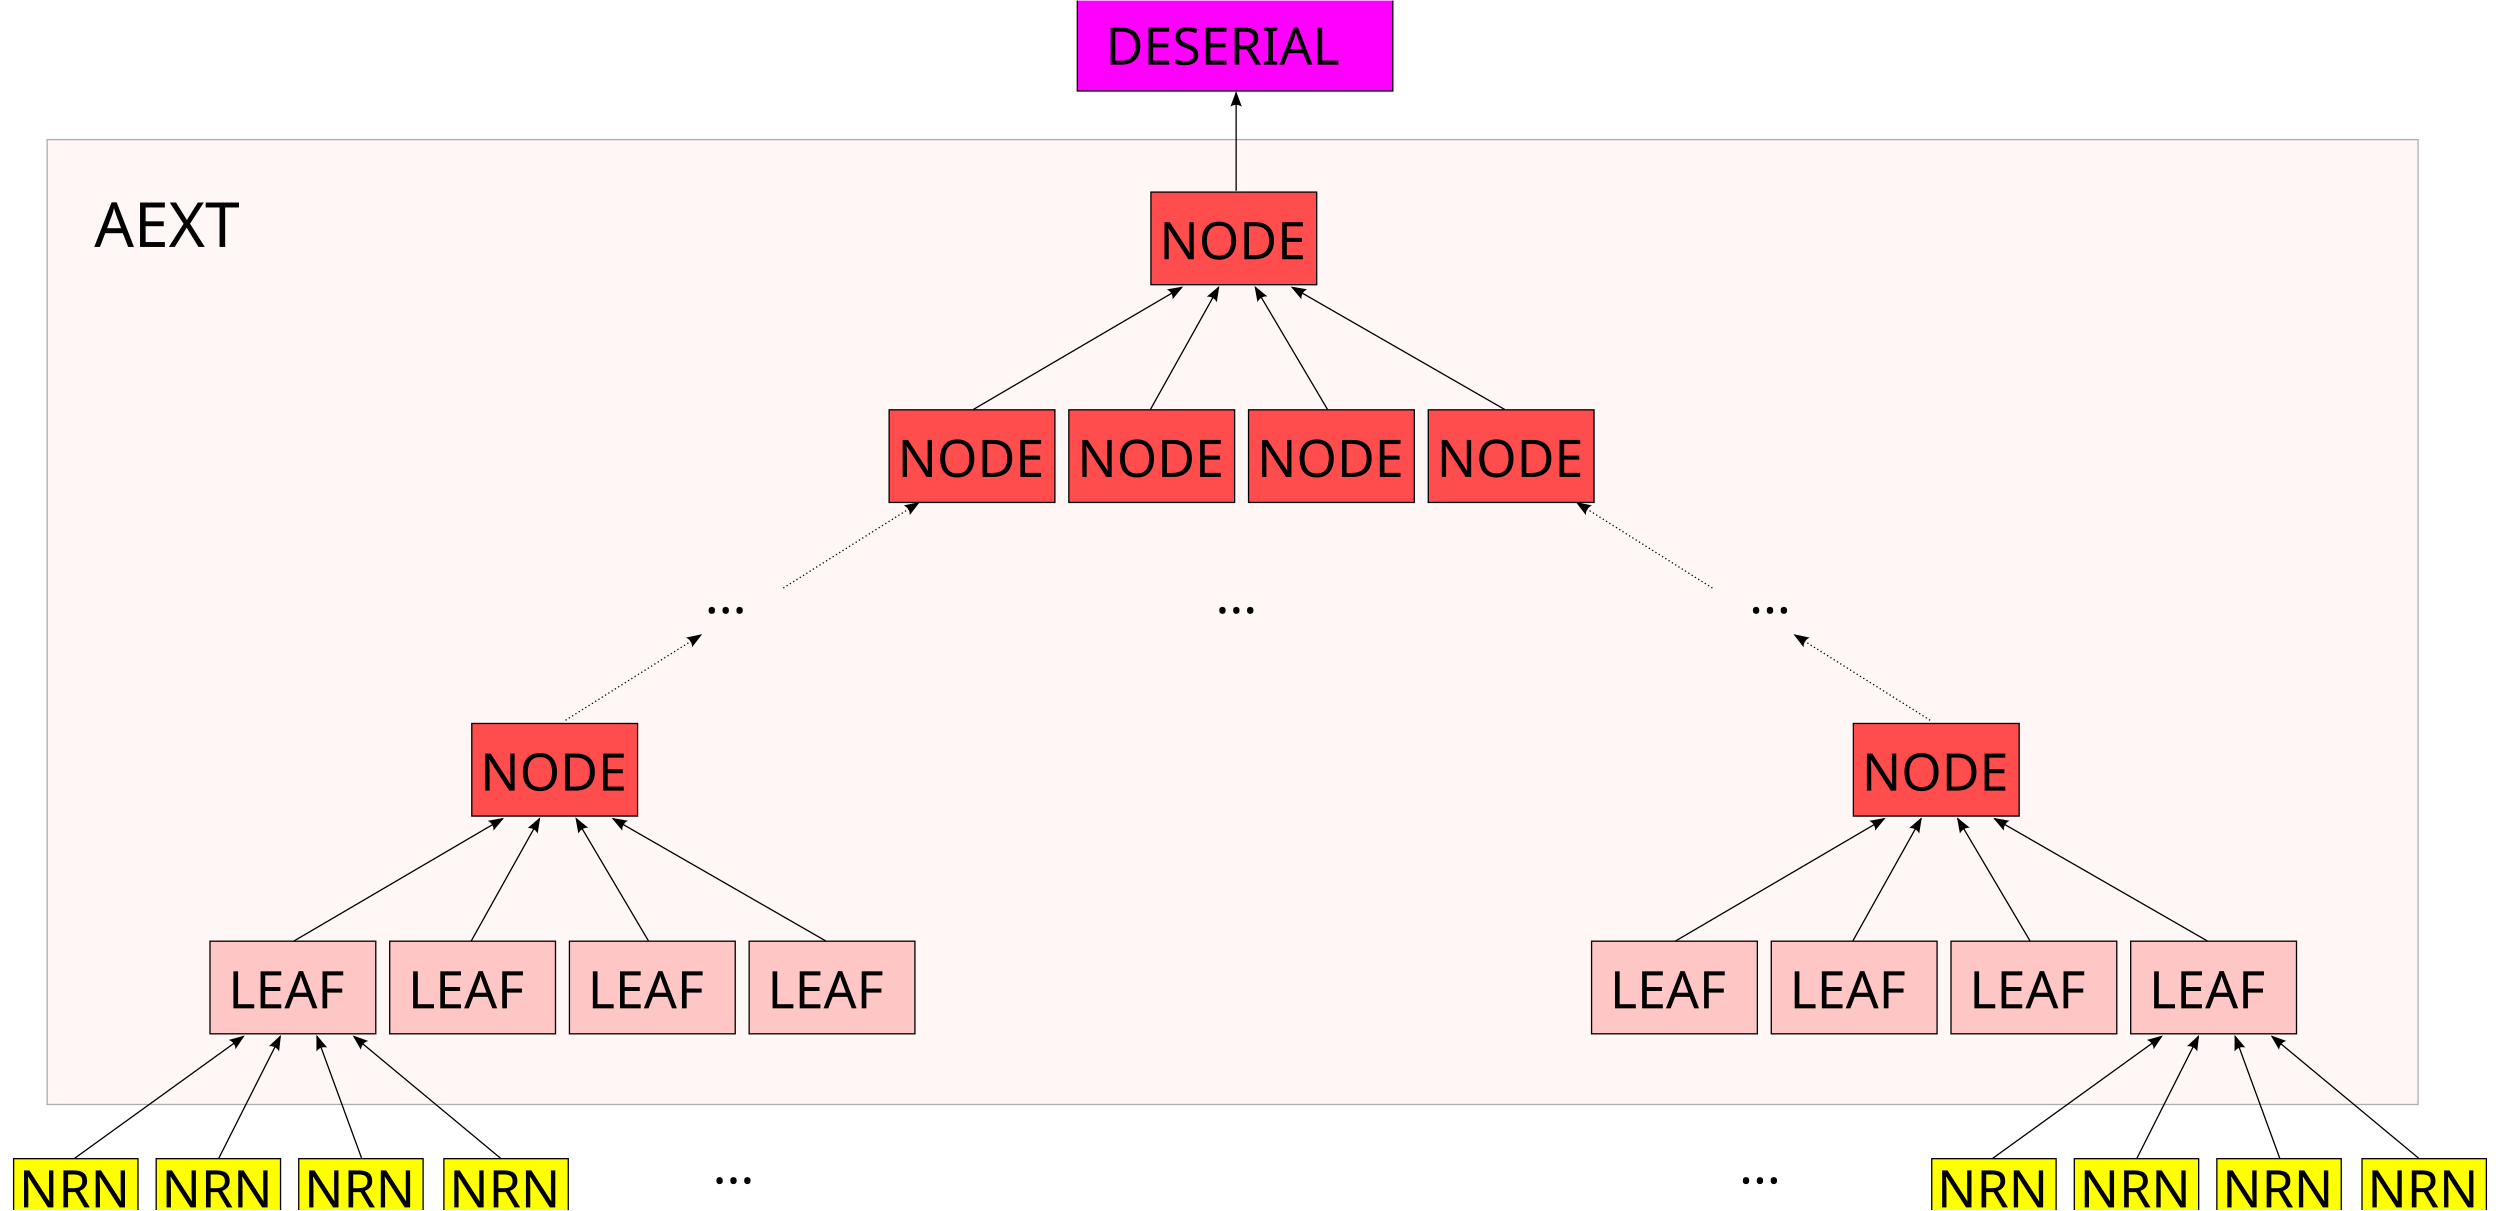
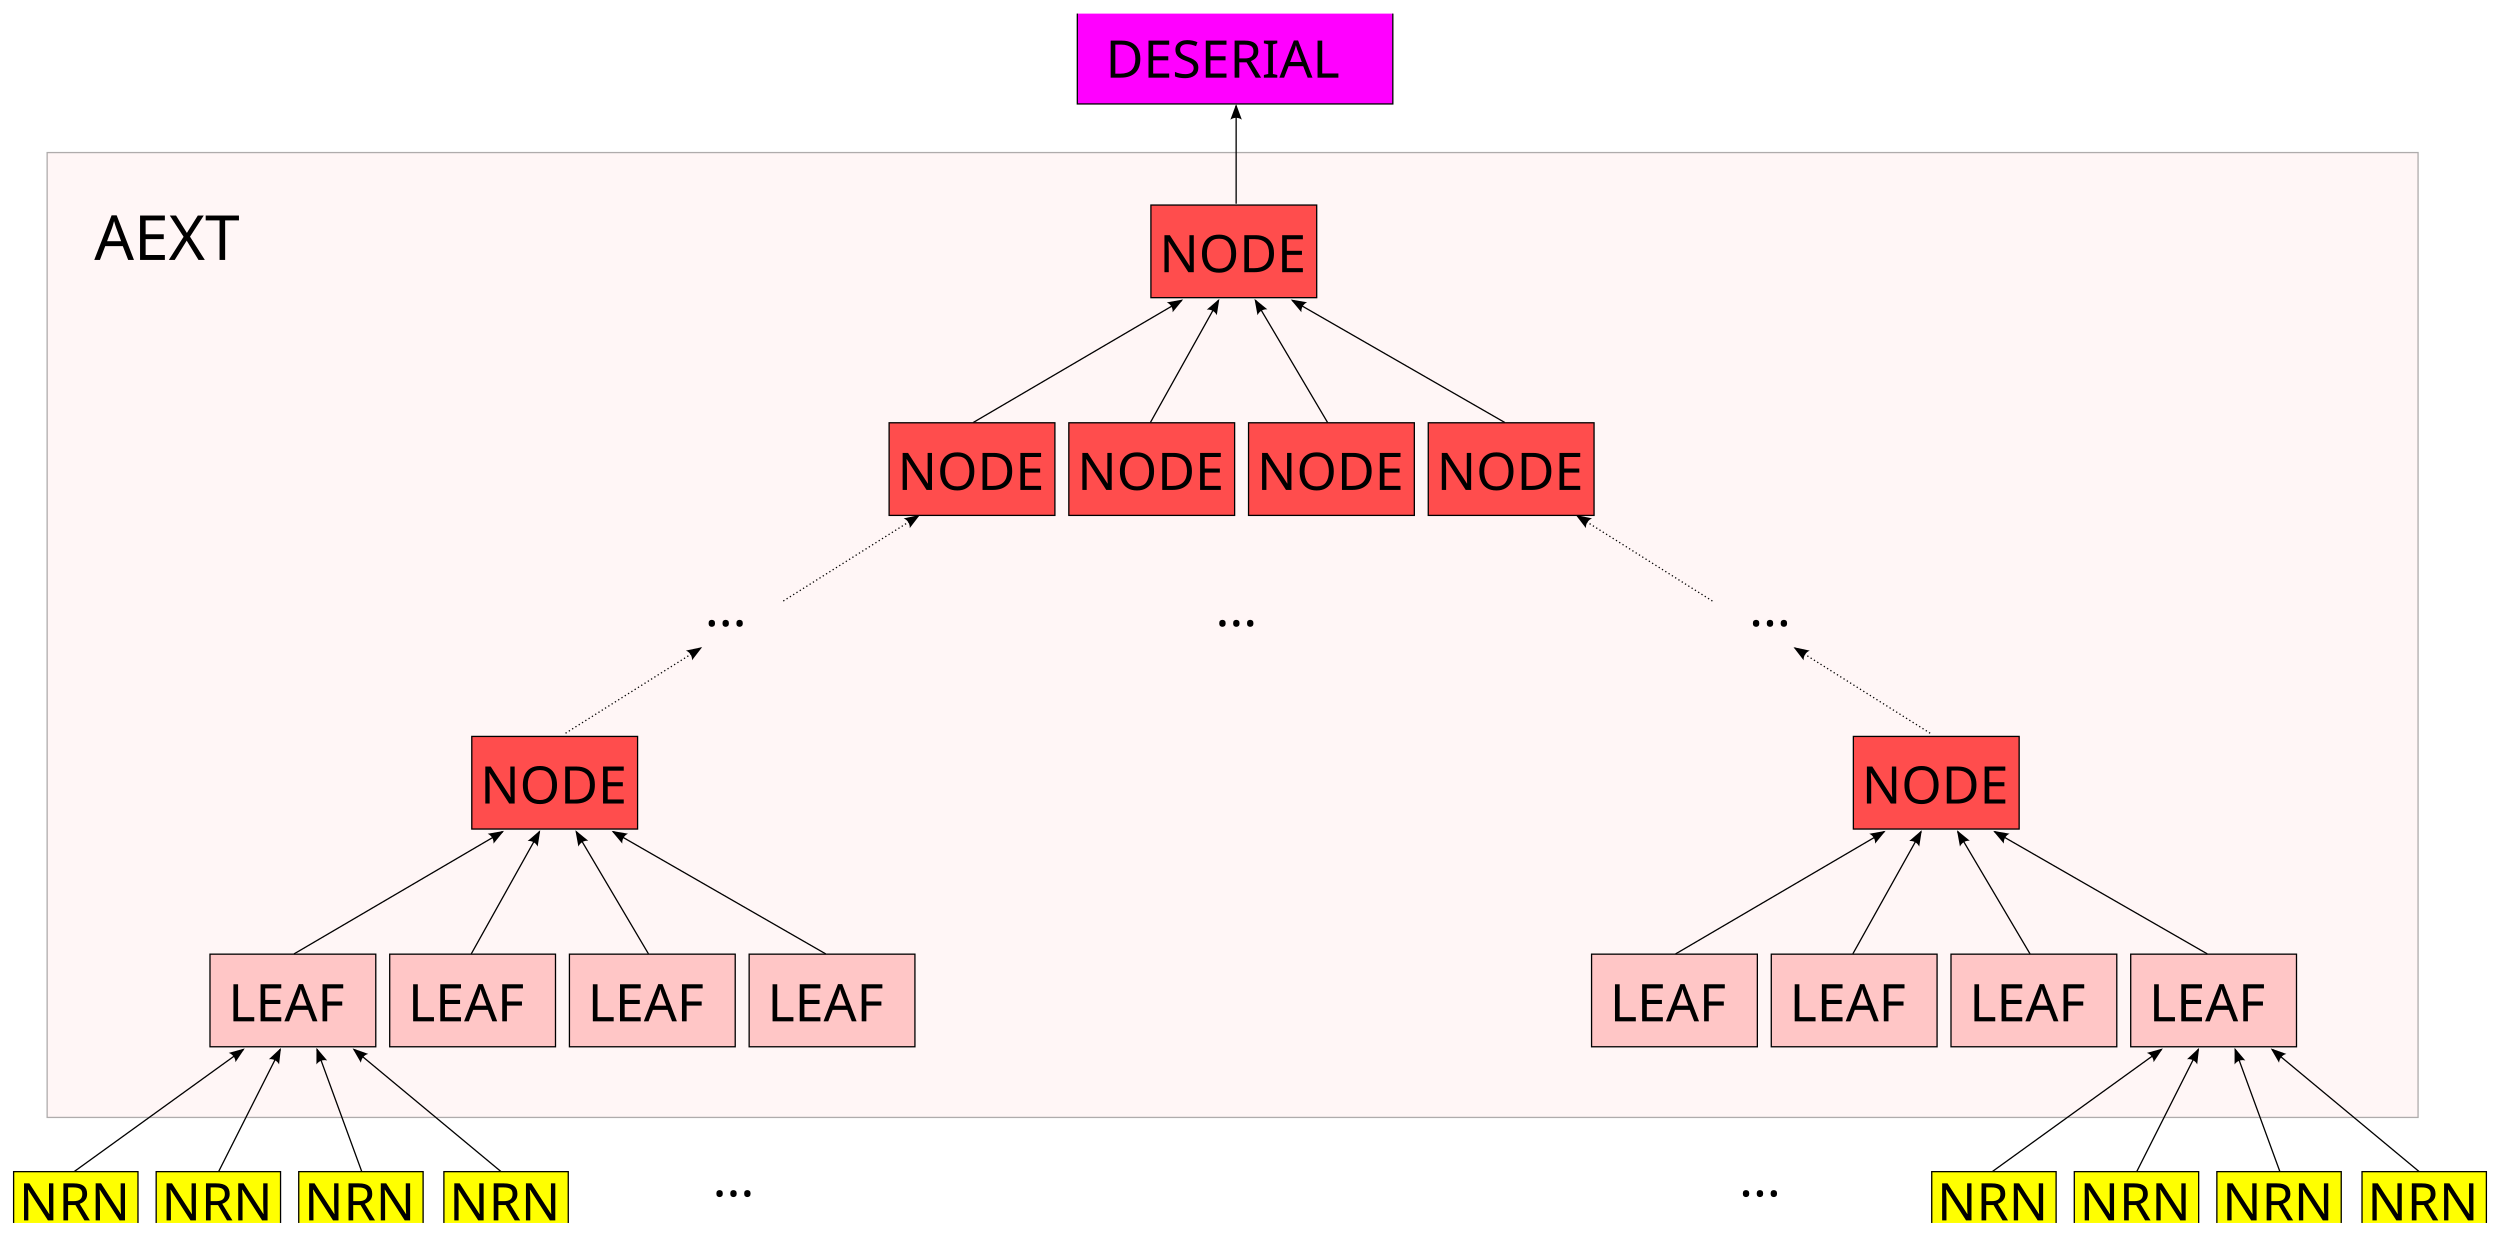
- <svg xmlns="http://www.w3.org/2000/svg" width="1928.965" height="934.122" id="svg2" version="1.1">
+ <svg xmlns="http://www.w3.org/2000/svg" width="1928.965" height="954.122" id="svg2" version="1.1">
  <defs id="defs4">
    <marker orient="auto" refY="0" refX="0" id="Arrow2Lend" style="overflow:visible">
      <path id="path4083" style="fill-rule:evenodd;stroke-width:0.625;stroke-linejoin:round" d="M 8.719,4.034 -2.207,0.016 8.719,-4.002 c -1.745,2.372 -1.735,5.617 -6e-7,8.035 z" transform="matrix(-1.1,0,0,-1.1,-1.1,0)" />
    </marker>
  </defs>
-   <g id="layer1" transform="translate(620.4371,99.59834)">
+   <g id="layer1" transform="translate(620.4371,109.5983)">
    <rect style="fill:#ff0000;fill-opacity:0.039;stroke:#000000;stroke-width:1;stroke-linecap:butt;stroke-miterlimit:4;stroke-opacity:0.315;stroke-dasharray:none;stroke-dashoffset:0" id="rect5739" width="1829.386" height="744.482" x="36.365" y="117.715" transform="translate(-620.4371,-109.5983)" />
    <rect style="fill:#ff0000;fill-opacity:0.686;stroke:#000000;stroke-width:1;stroke-linecap:butt;stroke-miterlimit:4;stroke-opacity:1;stroke-dasharray:none;stroke-dashoffset:0" id="rect2987" width="127.92" height="71.462" x="267.591" y="48.616" />
    <path style="fill:none;stroke:#000000;stroke-width:1px;stroke-linecap:butt;stroke-linejoin:miter;stroke-opacity:1;marker-end:url(#Arrow2Lend)" d="M 694.476,224.571 855.397,130.286" id="path4050" transform="translate(-564.0714,-8.137817)" />
    <path style="fill:none;stroke:#000000;stroke-width:1px;stroke-linecap:butt;stroke-linejoin:miter;stroke-opacity:1;marker-end:url(#Arrow2Lend)" d="m 831.237,224.571 52.606,-94.286" id="path4052" transform="translate(-564.0714,-8.137817)" />
    <path style="fill:none;stroke:#000000;stroke-width:1px;stroke-linecap:butt;stroke-linejoin:miter;stroke-opacity:1;marker-end:url(#Arrow2Lend)" d="M 967.998,224.571 912.289,130.286" id="path4054" transform="translate(-564.0714,-8.137817)" />
    <path style="fill:none;stroke:#000000;stroke-width:1px;stroke-linecap:butt;stroke-linejoin:miter;stroke-opacity:1;marker-end:url(#Arrow2Lend)" d="M 1104.758,224.571 940.735,130.286" id="path4056" transform="translate(-564.0714,-8.137817)" />
    <path style="fill:none;stroke:#000000;stroke-width:1;stroke-linecap:butt;stroke-linejoin:miter;stroke-miterlimit:4;stroke-opacity:1;stroke-dasharray:1, 2;stroke-dashoffset:0;marker-end:url(#Arrow2Lend)" d="M -184.071,456.148 -79.786,390.434" id="path4522" />
    <path id="path4721" d="M -16.071,354.148 88.214,288.434" style="fill:none;stroke:#000000;stroke-width:1;stroke-linecap:butt;stroke-linejoin:miter;stroke-miterlimit:4;stroke-opacity:1;stroke-dasharray:1, 2;stroke-dashoffset:0;marker-end:url(#Arrow2Lend)" />
    <text xml:space="preserve" style="font-size:40px;font-style:normal;font-weight:normal;line-height:125%;letter-spacing:0px;word-spacing:0px;fill:#000000;fill-opacity:1;stroke:none;font-family:Sans" x="-76.574" y="373.497" id="text4725">
      <tspan id="tspan4727" x="-76.574" y="373.497">...</tspan>
    </text>
    <rect y="216.616" x="204.258" height="71.462" width="127.92" id="rect4835" style="fill:#ff0000;fill-opacity:0.686;stroke:#000000;stroke-width:1;stroke-linecap:butt;stroke-miterlimit:4;stroke-opacity:1;stroke-dasharray:none;stroke-dashoffset:0" />
    <rect style="fill:#ff0000;fill-opacity:0.686;stroke:#000000;stroke-width:1;stroke-linecap:butt;stroke-miterlimit:4;stroke-opacity:1;stroke-dasharray:none;stroke-dashoffset:0" id="rect4843" width="127.92" height="71.462" x="342.924" y="216.616" />
    <rect y="216.616" x="481.591" height="71.462" width="127.92" id="rect4851" style="fill:#ff0000;fill-opacity:0.686;stroke:#000000;stroke-width:1;stroke-linecap:butt;stroke-miterlimit:4;stroke-opacity:1;stroke-dasharray:none;stroke-dashoffset:0" />
    <rect style="fill:#ff0000;fill-opacity:0.686;stroke:#000000;stroke-width:1;stroke-linecap:butt;stroke-miterlimit:4;stroke-opacity:1;stroke-dasharray:none;stroke-dashoffset:0" id="rect4859" width="127.92" height="71.462" x="65.591" y="216.616" />
    <rect y="458.616" x="-256.409" height="71.462" width="127.92" id="rect4867" style="fill:#ff0000;fill-opacity:0.686;stroke:#000000;stroke-width:1;stroke-linecap:butt;stroke-miterlimit:4;stroke-opacity:1;stroke-dasharray:none;stroke-dashoffset:0" />
    <path id="path4873" d="m -393.595,626.434 160.921,-94.286" style="fill:none;stroke:#000000;stroke-width:1px;stroke-linecap:butt;stroke-linejoin:miter;stroke-opacity:1;marker-end:url(#Arrow2Lend)" />
    <path id="path4875" d="m -256.834,626.434 52.606,-94.286" style="fill:none;stroke:#000000;stroke-width:1px;stroke-linecap:butt;stroke-linejoin:miter;stroke-opacity:1;marker-end:url(#Arrow2Lend)" />
    <path id="path4877" d="m -120.074,626.434 -55.708,-94.286" style="fill:none;stroke:#000000;stroke-width:1px;stroke-linecap:butt;stroke-linejoin:miter;stroke-opacity:1;marker-end:url(#Arrow2Lend)" />
    <path id="path4879" d="M 16.687,626.434 -147.336,532.148" style="fill:none;stroke:#000000;stroke-width:1px;stroke-linecap:butt;stroke-linejoin:miter;stroke-opacity:1;marker-end:url(#Arrow2Lend)" />
    <rect style="fill:#ff0000;fill-opacity:0.196;stroke:#000000;stroke-width:1;stroke-linecap:butt;stroke-miterlimit:4;stroke-opacity:1;stroke-dasharray:none;stroke-dashoffset:0" id="rect4883" width="127.92" height="71.462" x="-319.742" y="626.616" />
    <rect y="626.616" x="-181.076" height="71.462" width="127.92" id="rect4891" style="fill:#ff0000;fill-opacity:0.196;stroke:#000000;stroke-width:1;stroke-linecap:butt;stroke-miterlimit:4;stroke-opacity:1;stroke-dasharray:none;stroke-dashoffset:0" />
    <rect style="fill:#ff0000;fill-opacity:0.196;stroke:#000000;stroke-width:1;stroke-linecap:butt;stroke-miterlimit:4;stroke-opacity:1;stroke-dasharray:none;stroke-dashoffset:0" id="rect4899" width="127.92" height="71.462" x="-42.409" y="626.616" />
    <rect y="626.616" x="-458.409" height="71.462" width="127.92" id="rect4907" style="fill:#ff0000;fill-opacity:0.196;stroke:#000000;stroke-width:1;stroke-linecap:butt;stroke-miterlimit:4;stroke-opacity:1;stroke-dasharray:none;stroke-dashoffset:0" />
    <path id="path4913" d="M 868.828,456.148 764.543,390.434" style="fill:none;stroke:#000000;stroke-width:1;stroke-linecap:butt;stroke-linejoin:miter;stroke-miterlimit:4;stroke-opacity:1;stroke-dasharray:1, 2;stroke-dashoffset:0;marker-end:url(#Arrow2Lend)" />
    <path style="fill:none;stroke:#000000;stroke-width:1;stroke-linecap:butt;stroke-linejoin:miter;stroke-miterlimit:4;stroke-opacity:1;stroke-dasharray:1, 2;stroke-dashoffset:0;marker-end:url(#Arrow2Lend)" d="M 700.828,354.148 596.543,288.434" id="path4915" />
    <text id="text4917" y="373.497" x="-761.331" style="font-size:40px;font-style:normal;font-weight:normal;line-height:125%;letter-spacing:0px;word-spacing:0px;fill:#000000;fill-opacity:1;stroke:none;font-family:Sans" xml:space="preserve" transform="scale(-1,1)">
      <tspan y="373.497" x="-761.331" id="tspan4919">...</tspan>
    </text>
    <path style="fill:none;stroke:#000000;stroke-width:1px;stroke-linecap:butt;stroke-linejoin:miter;stroke-opacity:1;marker-end:url(#Arrow2Lend)" d="m 937.422,55.756 0,-75.558" id="path4921" transform="translate(-604.0714,-8.137817)" />
    <path style="fill:none;stroke:#000000;stroke-width:1px;stroke-linecap:butt;stroke-linejoin:miter;stroke-opacity:1;marker-end:url(#Arrow2Lend)" d="m -563.29,794.434 130.616,-94.286" id="path5137" />
    <path style="fill:none;stroke:#000000;stroke-width:1px;stroke-linecap:butt;stroke-linejoin:miter;stroke-opacity:1;marker-end:url(#Arrow2Lend)" d="m -451.784,794.434 47.555,-94.286" id="path5139" />
    <path style="fill:none;stroke:#000000;stroke-width:1px;stroke-linecap:butt;stroke-linejoin:miter;stroke-opacity:1;marker-end:url(#Arrow2Lend)" d="m -341.287,794.434 -34.495,-94.286" id="path5141" />
    <path style="fill:none;stroke:#000000;stroke-width:1px;stroke-linecap:butt;stroke-linejoin:miter;stroke-opacity:1;marker-end:url(#Arrow2Lend)" d="M -233.821,794.434 -347.336,700.148" id="path5143" />
    <text id="text5169" y="373.497" x="317.426" style="font-size:40px;font-style:normal;font-weight:normal;line-height:125%;letter-spacing:0px;word-spacing:0px;fill:#000000;fill-opacity:1;stroke:none;font-family:Sans" xml:space="preserve">
      <tspan y="373.497" x="317.426" id="tspan5171">...</tspan>
    </text>
    <rect style="fill:#ff0000;fill-opacity:0.686;stroke:#000000;stroke-width:1;stroke-linecap:butt;stroke-miterlimit:4;stroke-opacity:1;stroke-dasharray:none;stroke-dashoffset:0" id="rect5291" width="127.92" height="71.462" x="809.591" y="458.616" />
    <path style="fill:none;stroke:#000000;stroke-width:1px;stroke-linecap:butt;stroke-linejoin:miter;stroke-opacity:1;marker-end:url(#Arrow2Lend)" d="M 672.405,626.434 833.326,532.148" id="path5297" />
    <path style="fill:none;stroke:#000000;stroke-width:1px;stroke-linecap:butt;stroke-linejoin:miter;stroke-opacity:1;marker-end:url(#Arrow2Lend)" d="m 809.166,626.434 52.606,-94.286" id="path5299" />
    <path style="fill:none;stroke:#000000;stroke-width:1px;stroke-linecap:butt;stroke-linejoin:miter;stroke-opacity:1;marker-end:url(#Arrow2Lend)" d="M 945.926,626.434 890.218,532.148" id="path5301" />
    <path style="fill:none;stroke:#000000;stroke-width:1px;stroke-linecap:butt;stroke-linejoin:miter;stroke-opacity:1;marker-end:url(#Arrow2Lend)" d="M 1082.687,626.434 918.664,532.148" id="path5303" />
    <rect y="626.616" x="746.258" height="71.462" width="127.92" id="rect5307" style="fill:#ff0000;fill-opacity:0.196;stroke:#000000;stroke-width:1;stroke-linecap:butt;stroke-miterlimit:4;stroke-opacity:1;stroke-dasharray:none;stroke-dashoffset:0" />
    <rect style="fill:#ff0000;fill-opacity:0.196;stroke:#000000;stroke-width:1;stroke-linecap:butt;stroke-miterlimit:4;stroke-opacity:1;stroke-dasharray:none;stroke-dashoffset:0" id="rect5315" width="127.92" height="71.462" x="884.924" y="626.616" />
    <rect y="626.616" x="1023.591" height="71.462" width="127.92" id="rect5323" style="fill:#ff0000;fill-opacity:0.196;stroke:#000000;stroke-width:1;stroke-linecap:butt;stroke-miterlimit:4;stroke-opacity:1;stroke-dasharray:none;stroke-dashoffset:0" />
    <rect style="fill:#ff0000;fill-opacity:0.196;stroke:#000000;stroke-width:1;stroke-linecap:butt;stroke-miterlimit:4;stroke-opacity:1;stroke-dasharray:none;stroke-dashoffset:0" id="rect5331" width="127.92" height="71.462" x="607.591" y="626.616" />
    <path id="path5369" d="M 916.71,794.434 1047.326,700.148" style="fill:none;stroke:#000000;stroke-width:1px;stroke-linecap:butt;stroke-linejoin:miter;stroke-opacity:1;marker-end:url(#Arrow2Lend)" />
    <path id="path5371" d="m 1028.216,794.434 47.556,-94.286" style="fill:none;stroke:#000000;stroke-width:1px;stroke-linecap:butt;stroke-linejoin:miter;stroke-opacity:1;marker-end:url(#Arrow2Lend)" />
    <path id="path5373" d="m 1138.713,794.434 -34.495,-94.286" style="fill:none;stroke:#000000;stroke-width:1px;stroke-linecap:butt;stroke-linejoin:miter;stroke-opacity:1;marker-end:url(#Arrow2Lend)" />
    <path id="path5375" d="M 1246.179,794.434 1132.664,700.148" style="fill:none;stroke:#000000;stroke-width:1px;stroke-linecap:butt;stroke-linejoin:miter;stroke-opacity:1;marker-end:url(#Arrow2Lend)" />
    <text xml:space="preserve" style="font-size:40px;font-style:normal;font-weight:normal;line-height:125%;letter-spacing:0px;word-spacing:0px;fill:#000000;fill-opacity:1;stroke:none;font-family:Sans" x="-70.574" y="813.497" id="text5413">
      <tspan id="tspan5415" x="-70.574" y="813.497">...</tspan>
    </text>
    <text id="text5417" y="813.497" x="721.426" style="font-size:40px;font-style:normal;font-weight:normal;line-height:125%;letter-spacing:0px;word-spacing:0px;fill:#000000;fill-opacity:1;stroke:none;font-family:Sans" xml:space="preserve">
      <tspan y="813.497" x="721.426" id="tspan5419">...</tspan>
    </text>
    <g id="g5621">
      <path id="path5459" d="m -277.937,834.023 0,-39.599 95.964,0 0,39.599" style="fill:#ffff00;fill-opacity:1;stroke:#000000;stroke-width:1px;stroke-linecap:butt;stroke-linejoin:miter;stroke-opacity:1" />
      <text xml:space="preserve" style="font-size:40px;font-style:normal;font-weight:normal;line-height:125%;letter-spacing:0px;word-spacing:0px;fill:#000000;fill-opacity:1;stroke:none;font-family:Sans" x="-273.783" y="832.032" id="text5155">
        <tspan id="tspan5157" x="-273.783" y="832.032">NRN</tspan>
      </text>
    </g>
    <g id="g5616">
      <path style="fill:#ffff00;fill-opacity:1;stroke:#000000;stroke-width:1px;stroke-linecap:butt;stroke-linejoin:miter;stroke-opacity:1" d="m -389.937,834.023 0,-39.599 95.964,0 0,39.599" id="path5495" />
      <text id="text5491" y="832.032" x="-385.783" style="font-size:40px;font-style:normal;font-weight:normal;line-height:125%;letter-spacing:0px;word-spacing:0px;fill:#000000;fill-opacity:1;stroke:none;font-family:Sans" xml:space="preserve">
        <tspan y="832.032" x="-385.783" id="tspan5493">NRN</tspan>
      </text>
    </g>
    <g id="g5611">
      <path id="path5503" d="m -499.937,834.023 0,-39.599 95.964,0 0,39.599" style="fill:#ffff00;fill-opacity:1;stroke:#000000;stroke-width:1px;stroke-linecap:butt;stroke-linejoin:miter;stroke-opacity:1" />
      <text xml:space="preserve" style="font-size:40px;font-style:normal;font-weight:normal;line-height:125%;letter-spacing:0px;word-spacing:0px;fill:#000000;fill-opacity:1;stroke:none;font-family:Sans" x="-495.783" y="832.032" id="text5499">
        <tspan id="tspan5501" x="-495.783" y="832.032">NRN</tspan>
      </text>
    </g>
    <g id="g5606">
      <path style="fill:#ffff00;fill-opacity:1;stroke:#000000;stroke-width:1px;stroke-linecap:butt;stroke-linejoin:miter;stroke-opacity:1" d="m -609.937,834.023 0,-39.599 95.964,0 0,39.599" id="path5511" />
      <text id="text5507" y="832.032" x="-605.783" style="font-size:40px;font-style:normal;font-weight:normal;line-height:125%;letter-spacing:0px;word-spacing:0px;fill:#000000;fill-opacity:1;stroke:none;font-family:Sans" xml:space="preserve">
        <tspan y="832.032" x="-605.783" id="tspan5509">NRN</tspan>
      </text>
    </g>
    <g id="g5641">
      <path style="fill:#ffff00;fill-opacity:1;stroke:#000000;stroke-width:1px;stroke-linecap:butt;stroke-linejoin:miter;stroke-opacity:1" d="m 1202.063,834.023 0,-39.599 95.965,0 0,39.599" id="path5539" />
      <text id="text5535" y="832.032" x="1206.217" style="font-size:40px;font-style:normal;font-weight:normal;line-height:125%;letter-spacing:0px;word-spacing:0px;fill:#000000;fill-opacity:1;stroke:none;font-family:Sans" xml:space="preserve">
        <tspan y="832.032" x="1206.217" id="tspan5537">NRN</tspan>
      </text>
    </g>
    <g id="g5636">
      <path id="path5547" d="m 1090.063,834.023 0,-39.599 95.965,0 0,39.599" style="fill:#ffff00;fill-opacity:1;stroke:#000000;stroke-width:1px;stroke-linecap:butt;stroke-linejoin:miter;stroke-opacity:1" />
      <text xml:space="preserve" style="font-size:40px;font-style:normal;font-weight:normal;line-height:125%;letter-spacing:0px;word-spacing:0px;fill:#000000;fill-opacity:1;stroke:none;font-family:Sans" x="1094.217" y="832.032" id="text5543">
        <tspan id="tspan5545" x="1094.217" y="832.032">NRN</tspan>
      </text>
    </g>
    <g id="g5631">
      <path style="fill:#ffff00;fill-opacity:1;stroke:#000000;stroke-width:1px;stroke-linecap:butt;stroke-linejoin:miter;stroke-opacity:1" d="m 980.063,834.023 0,-39.599 95.964,0 0,39.599" id="path5555" />
      <text id="text5551" y="832.032" x="984.217" style="font-size:40px;font-style:normal;font-weight:normal;line-height:125%;letter-spacing:0px;word-spacing:0px;fill:#000000;fill-opacity:1;stroke:none;font-family:Sans" xml:space="preserve">
        <tspan y="832.032" x="984.217" id="tspan5553">NRN</tspan>
      </text>
    </g>
    <g id="g5626">
      <path id="path5563" d="m 870.063,834.023 0,-39.599 95.964,0 0,39.599" style="fill:#ffff00;fill-opacity:1;stroke:#000000;stroke-width:1px;stroke-linecap:butt;stroke-linejoin:miter;stroke-opacity:1" />
      <text xml:space="preserve" style="font-size:40px;font-style:normal;font-weight:normal;line-height:125%;letter-spacing:0px;word-spacing:0px;fill:#000000;fill-opacity:1;stroke:none;font-family:Sans" x="874.217" y="832.032" id="text5559">
        <tspan id="tspan5561" x="874.217" y="832.032">NRN</tspan>
      </text>
    </g>
    <g id="g5576">
      <g transform="translate(-10,4)" id="g5571">
        <path style="fill:#ff00ff;fill-opacity:1;stroke:#000000;stroke-width:1px;stroke-linecap:butt;stroke-linejoin:miter;stroke-opacity:1" d="m 220.802,-103.098 0,69.701 243.447,0 0,-69.701" id="path5569" />
        <text xml:space="preserve" style="font-size:40px;font-style:normal;font-weight:normal;line-height:125%;letter-spacing:0px;word-spacing:0px;fill:#000000;fill-opacity:1;stroke:none;font-family:Sans" x="242.652" y="-53.688" id="text5565">
          <tspan id="tspan5567" x="242.652" y="-53.688">DESERIAL</tspan>
        </text>
      </g>
    </g>
    <text xml:space="preserve" style="font-size:40px;font-style:normal;font-weight:normal;line-height:125%;letter-spacing:0px;word-spacing:0px;fill:#000000;fill-opacity:1;stroke:none;font-family:Sans" x="274.157" y="100.423" id="text3757">
      <tspan id="tspan3759" x="274.157" y="100.423">NODE</tspan>
    </text>
    <text id="text4837" y="268.423" x="210.824" style="font-size:40px;font-style:normal;font-weight:normal;line-height:125%;letter-spacing:0px;word-spacing:0px;fill:#000000;fill-opacity:1;stroke:none;font-family:Sans" xml:space="preserve">
      <tspan y="268.423" x="210.824" id="tspan4839">NODE</tspan>
    </text>
    <text xml:space="preserve" style="font-size:40px;font-style:normal;font-weight:normal;line-height:125%;letter-spacing:0px;word-spacing:0px;fill:#000000;fill-opacity:1;stroke:none;font-family:Sans" x="349.491" y="268.423" id="text4845">
      <tspan id="tspan4847" x="349.491" y="268.423">NODE</tspan>
    </text>
    <text id="text4853" y="268.423" x="488.157" style="font-size:40px;font-style:normal;font-weight:normal;line-height:125%;letter-spacing:0px;word-spacing:0px;fill:#000000;fill-opacity:1;stroke:none;font-family:Sans" xml:space="preserve">
      <tspan y="268.423" x="488.157" id="tspan4855">NODE</tspan>
    </text>
    <text xml:space="preserve" style="font-size:40px;font-style:normal;font-weight:normal;line-height:125%;letter-spacing:0px;word-spacing:0px;fill:#000000;fill-opacity:1;stroke:none;font-family:Sans" x="72.157" y="268.423" id="text4861">
      <tspan id="tspan4863" x="72.157" y="268.423">NODE</tspan>
    </text>
    <text id="text4869" y="510.423" x="-249.843" style="font-size:40px;font-style:normal;font-weight:normal;line-height:125%;letter-spacing:0px;word-spacing:0px;fill:#000000;fill-opacity:1;stroke:none;font-family:Sans" xml:space="preserve">
      <tspan y="510.423" x="-249.843" id="tspan4871">NODE</tspan>
    </text>
    <text xml:space="preserve" style="font-size:40px;font-style:normal;font-weight:normal;line-height:125%;letter-spacing:0px;word-spacing:0px;fill:#000000;fill-opacity:1;stroke:none;font-family:Sans" x="816.157" y="510.423" id="text5293">
      <tspan id="tspan5295" x="816.157" y="510.423">NODE</tspan>
    </text>
    <text xml:space="preserve" style="font-size:40px;font-style:normal;font-weight:normal;line-height:125%;letter-spacing:0px;word-spacing:0px;fill:#000000;fill-opacity:1;stroke:none;font-family:Sans" x="-305.548" y="678.423" id="text4885">
      <tspan id="tspan4887" x="-305.548" y="678.423">LEAF</tspan>
    </text>
    <text id="text4893" y="678.423" x="-166.881" style="font-size:40px;font-style:normal;font-weight:normal;line-height:125%;letter-spacing:0px;word-spacing:0px;fill:#000000;fill-opacity:1;stroke:none;font-family:Sans" xml:space="preserve">
      <tspan y="678.423" x="-166.881" id="tspan4895">LEAF</tspan>
    </text>
    <text xml:space="preserve" style="font-size:40px;font-style:normal;font-weight:normal;line-height:125%;letter-spacing:0px;word-spacing:0px;fill:#000000;fill-opacity:1;stroke:none;font-family:Sans" x="-28.215" y="678.423" id="text4901">
      <tspan id="tspan4903" x="-28.215" y="678.423">LEAF</tspan>
    </text>
    <text id="text4909" y="678.423" x="-444.215" style="font-size:40px;font-style:normal;font-weight:normal;line-height:125%;letter-spacing:0px;word-spacing:0px;fill:#000000;fill-opacity:1;stroke:none;font-family:Sans" xml:space="preserve">
      <tspan y="678.423" x="-444.215" id="tspan4911">LEAF</tspan>
    </text>
    <text id="text5309" y="678.423" x="760.452" style="font-size:40px;font-style:normal;font-weight:normal;line-height:125%;letter-spacing:0px;word-spacing:0px;fill:#000000;fill-opacity:1;stroke:none;font-family:Sans" xml:space="preserve">
      <tspan y="678.423" x="760.452" id="tspan5311">LEAF</tspan>
    </text>
    <text xml:space="preserve" style="font-size:40px;font-style:normal;font-weight:normal;line-height:125%;letter-spacing:0px;word-spacing:0px;fill:#000000;fill-opacity:1;stroke:none;font-family:Sans" x="899.119" y="678.423" id="text5317">
      <tspan id="tspan5319" x="899.119" y="678.423">LEAF</tspan>
    </text>
    <text id="text5325" y="678.423" x="1037.785" style="font-size:40px;font-style:normal;font-weight:normal;line-height:125%;letter-spacing:0px;word-spacing:0px;fill:#000000;fill-opacity:1;stroke:none;font-family:Sans" xml:space="preserve">
      <tspan y="678.423" x="1037.785" id="tspan5327">LEAF</tspan>
    </text>
    <text xml:space="preserve" style="font-size:40px;font-style:normal;font-weight:normal;line-height:125%;letter-spacing:0px;word-spacing:0px;fill:#000000;fill-opacity:1;stroke:none;font-family:Sans" x="621.786" y="678.423" id="text5333">
      <tspan id="tspan5335" x="621.786" y="678.423">LEAF</tspan>
    </text>
    <text xml:space="preserve" style="font-size:40px;font-style:normal;font-weight:normal;line-height:125%;letter-spacing:0px;word-spacing:0px;fill:#000000;fill-opacity:1;stroke:none;font-family:Sans" x="-547.706" y="90.95" id="text5741">
      <tspan id="tspan5743" x="-547.706" y="90.95" style="font-size:48px">AEXT</tspan>
    </text>
  </g>
</svg>
